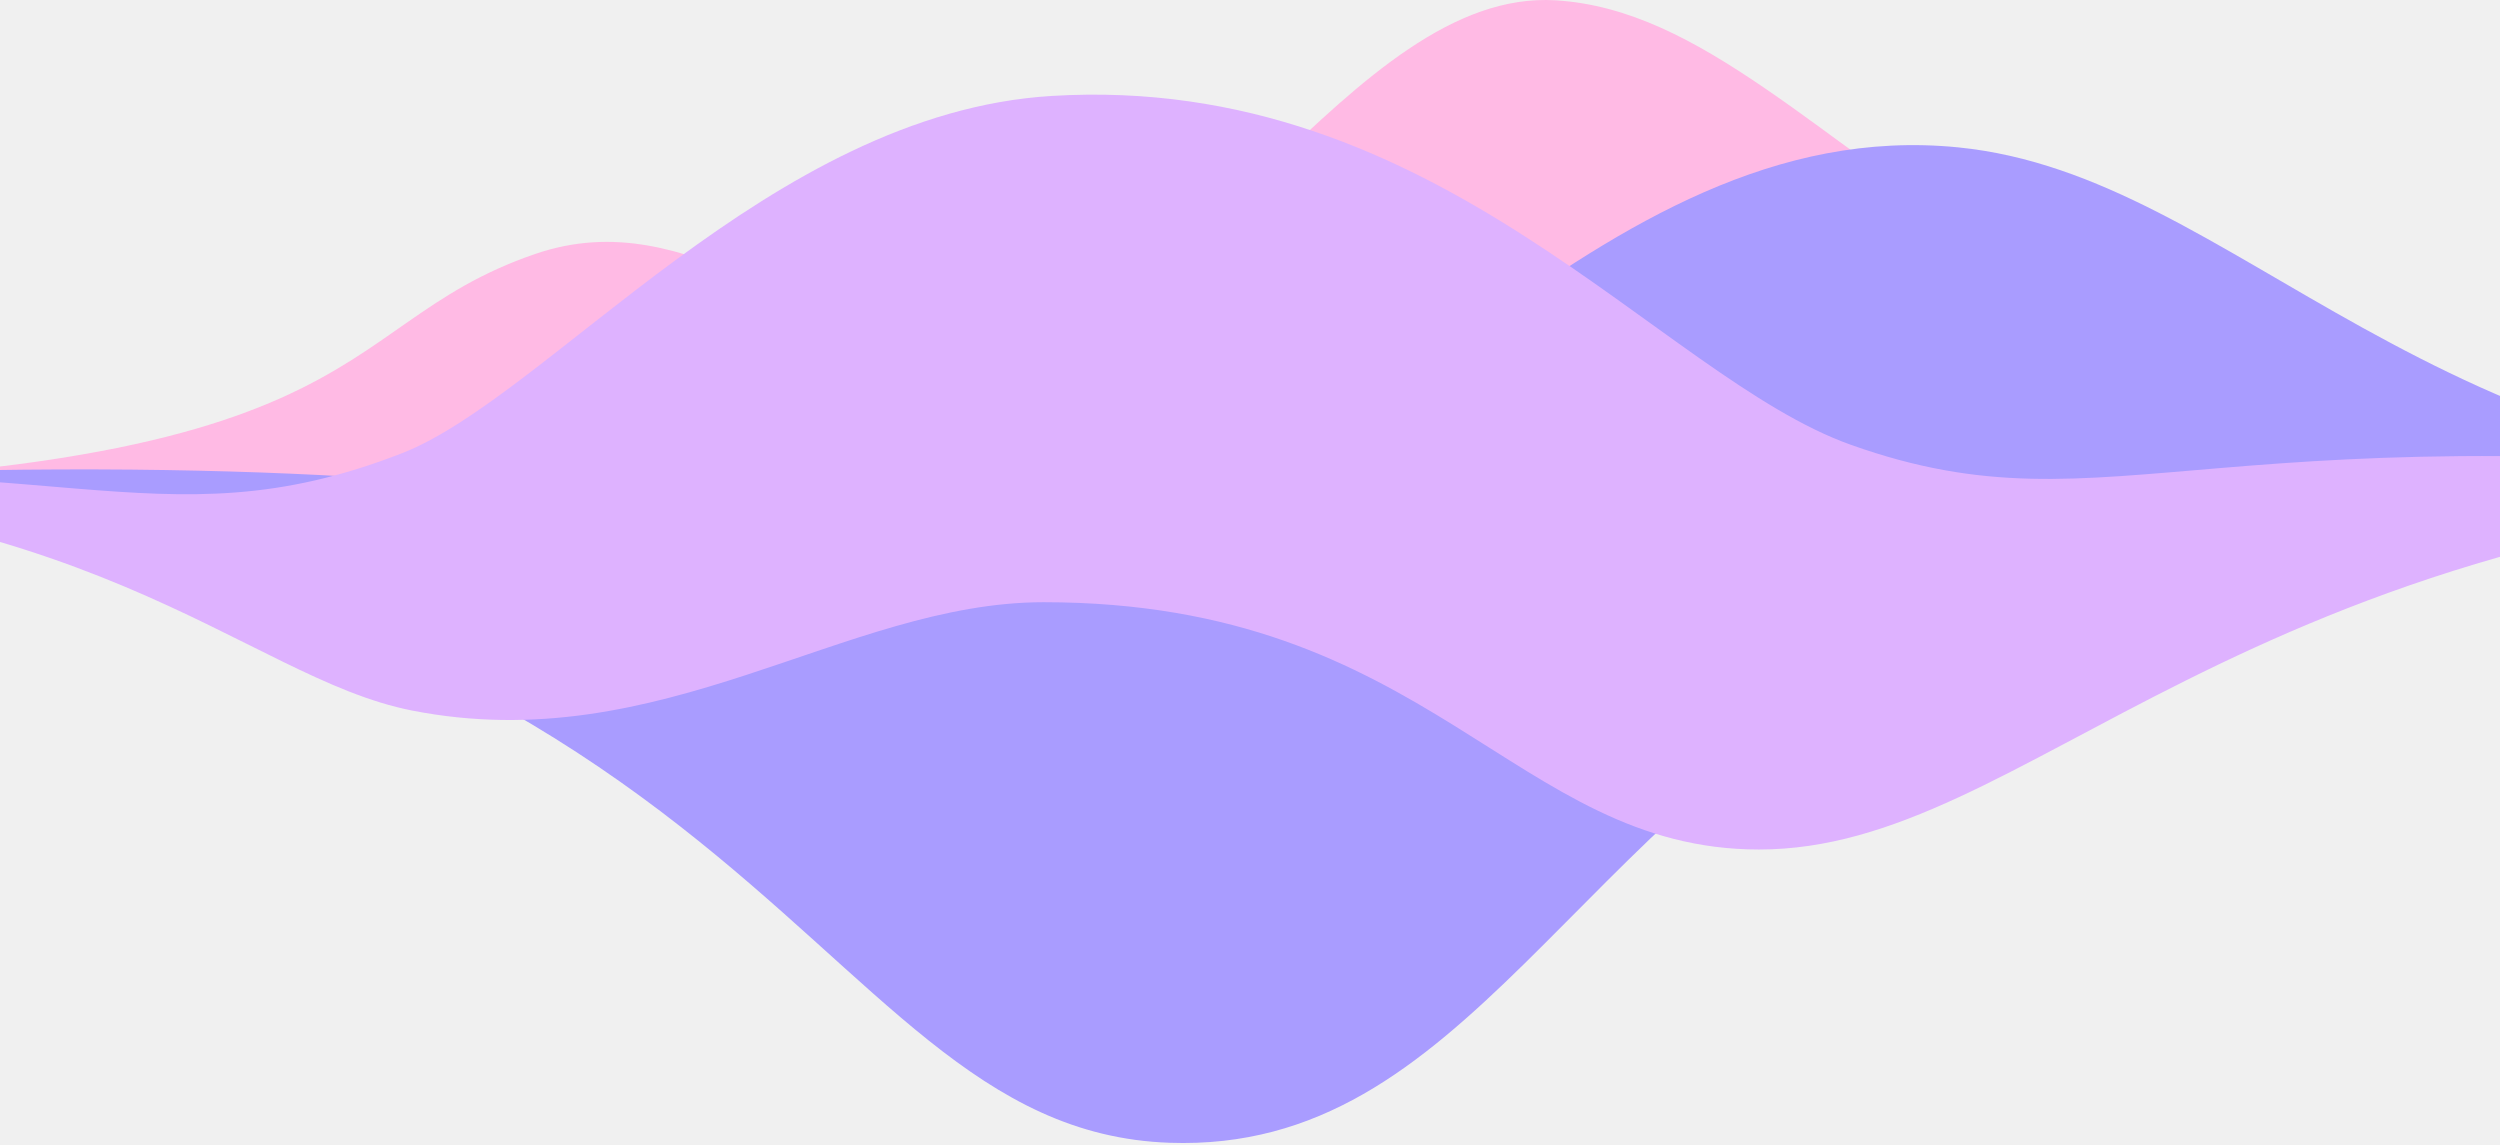
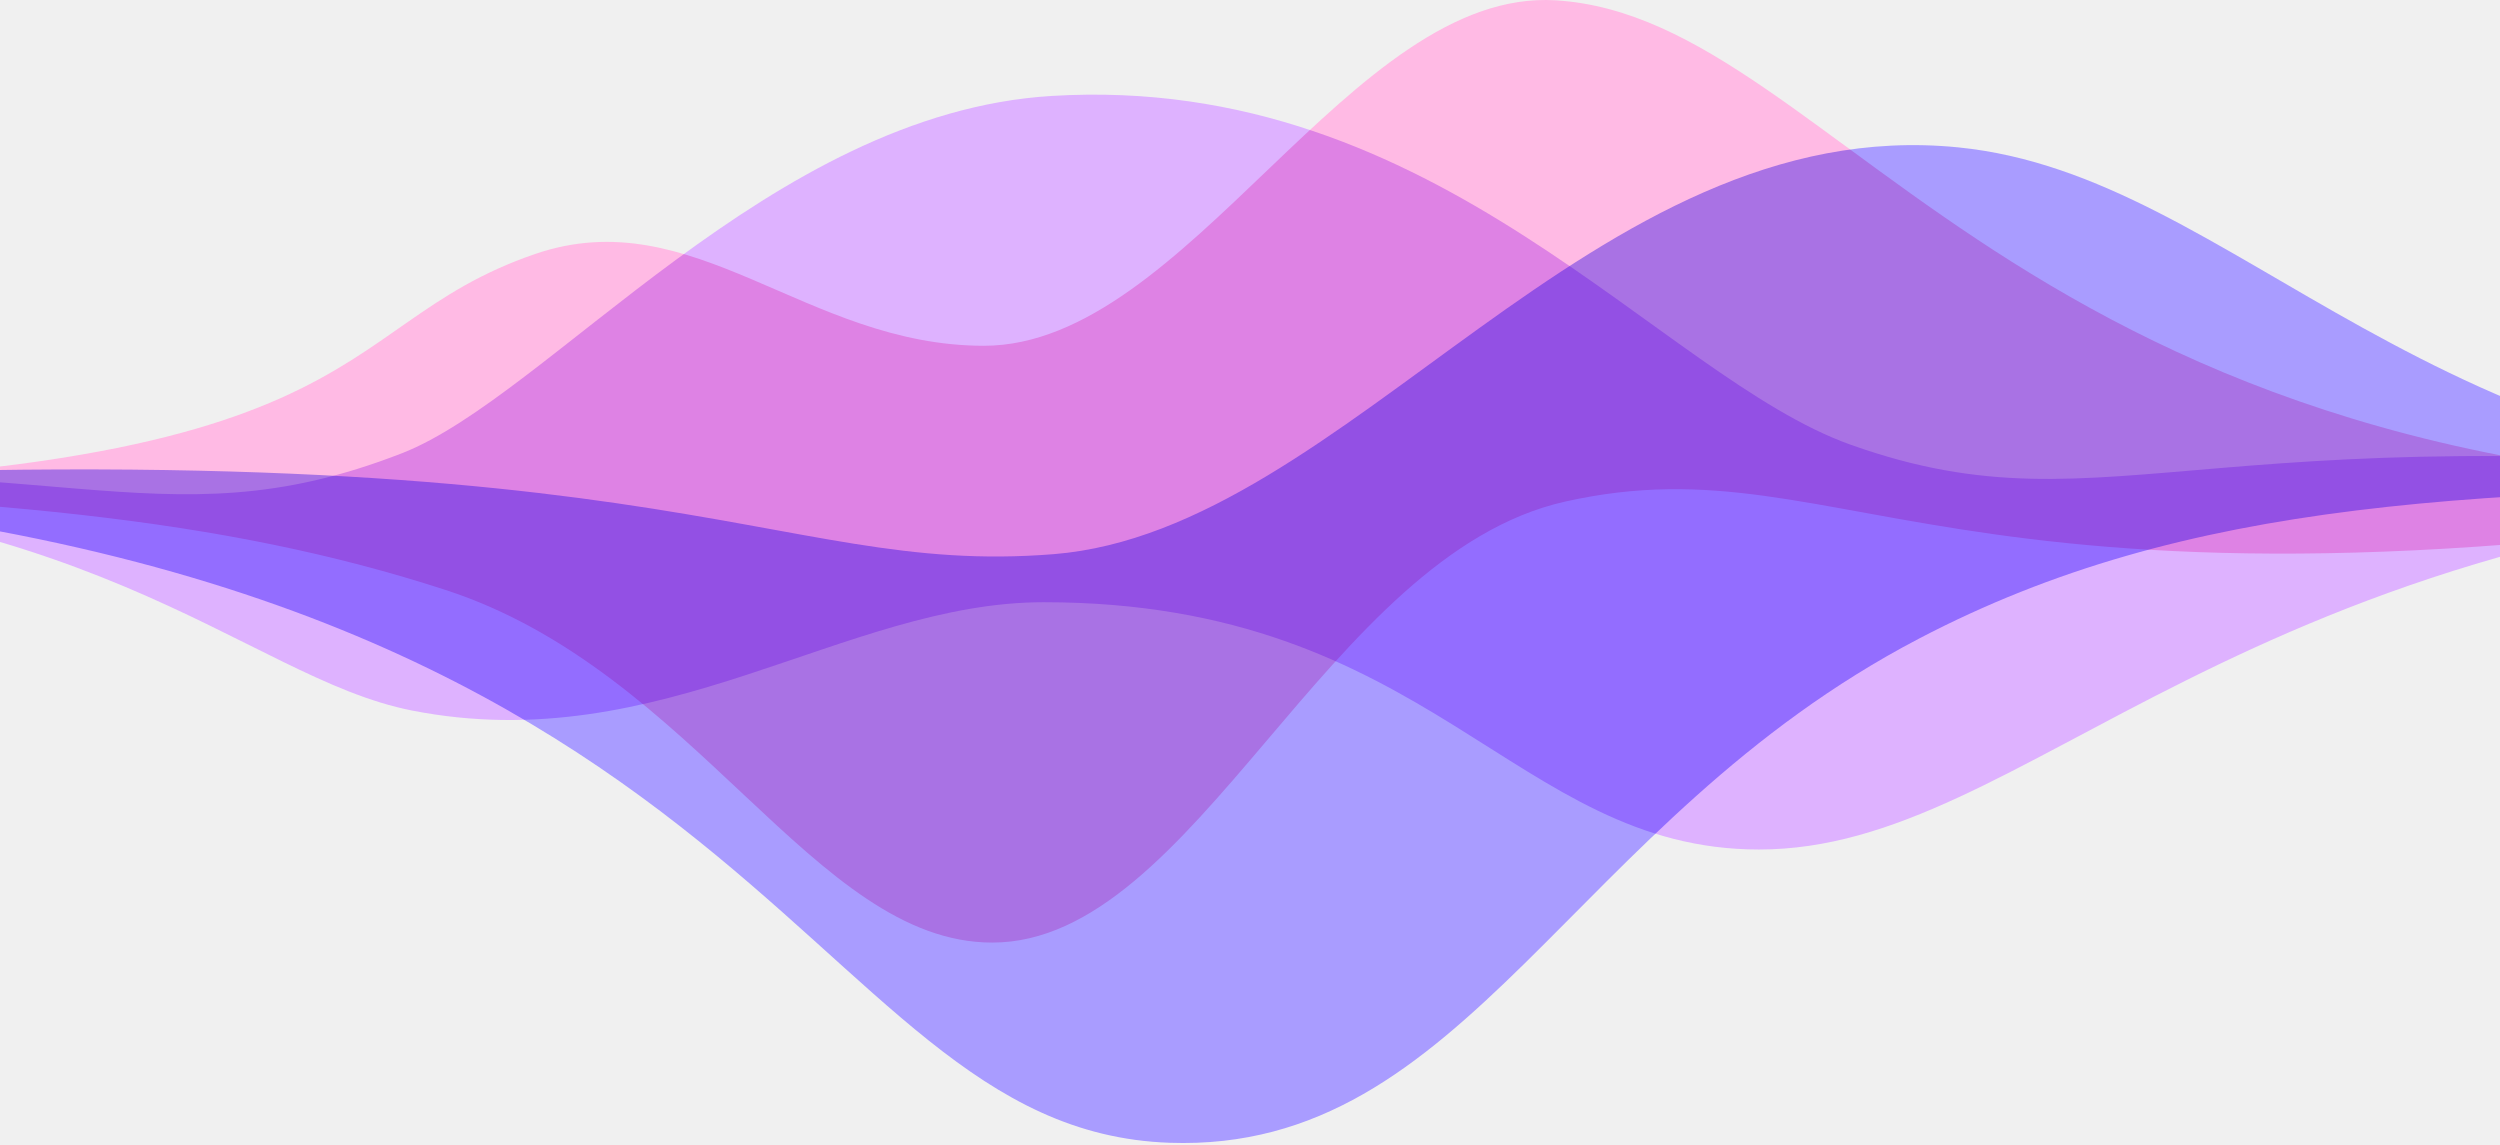
<svg xmlns="http://www.w3.org/2000/svg" width="1938" height="887" viewBox="0 0 1938 887" fill="none">
+   <style>.phono-wave-blend &gt; path{mix-blend-mode:multiply}</style>
  <mask id="mask0_1_2873" style="mask-type:luminance" maskUnits="userSpaceOnUse" x="0" y="-686" width="1938" height="1777">
    <path d="M1938 -685.422H0V1090.24H1938V-685.422Z" fill="white" />
  </mask>
-   <g mask="url(#mask0_1_2873)">
+   <g class="phono-wave-blend" mask="url(#mask0_1_2873)">
    <path d="M-325.439 377.578C-12.223 384.514 173.649 401.528 345.311 457.307C539.443 520.396 631.106 730.683 769.174 730.683C926.999 730.683 1028.09 430.327 1213.33 388.821C1439.36 338.17 1514.98 510.69 2288.05 377.578C1565.13 402.311 1430.86 14.077 1205.99 0.251C1047.29 -9.501 920.538 268.043 762.713 268.043C624.645 268.043 537.839 154.806 414.886 196.871C246.142 254.59 302.654 377.578 -325.43 377.578H-325.439Z" fill="#FFBAE4" />
    <path d="M2288.04 377.578C1879.42 377.578 1736.14 136.18 1518.18 114.261C1234.87 85.77 1044.54 411.327 816.848 429.581C590.875 447.705 520.974 323.663 -325.438 377.569C597.709 410.227 612.944 875.608 906.674 885.882C1137.8 893.965 1216.41 636.737 1487.78 494.954C1694.62 386.882 1917.16 377.569 2288.04 377.569V377.578Z" fill="#A99CFF" />
    <path d="M2288.04 377.578C1712.17 308.402 1640.74 418.021 1434.88 344.845C1285.87 291.882 1114.81 55.974 815.03 74.387C597.084 87.775 425.086 307.115 311.605 351.343C120.429 425.852 39.992 341.07 -325.448 377.578C69.809 377.578 188.763 525.123 319.382 550.807C512.694 588.836 654.976 466.836 808.997 466.836C1109.34 466.836 1173.43 658.543 1363.57 658.543C1574.31 658.543 1727.73 402.489 2288.03 377.578H2288.04Z" fill="#DEB2FF" />
  </g>
</svg>
